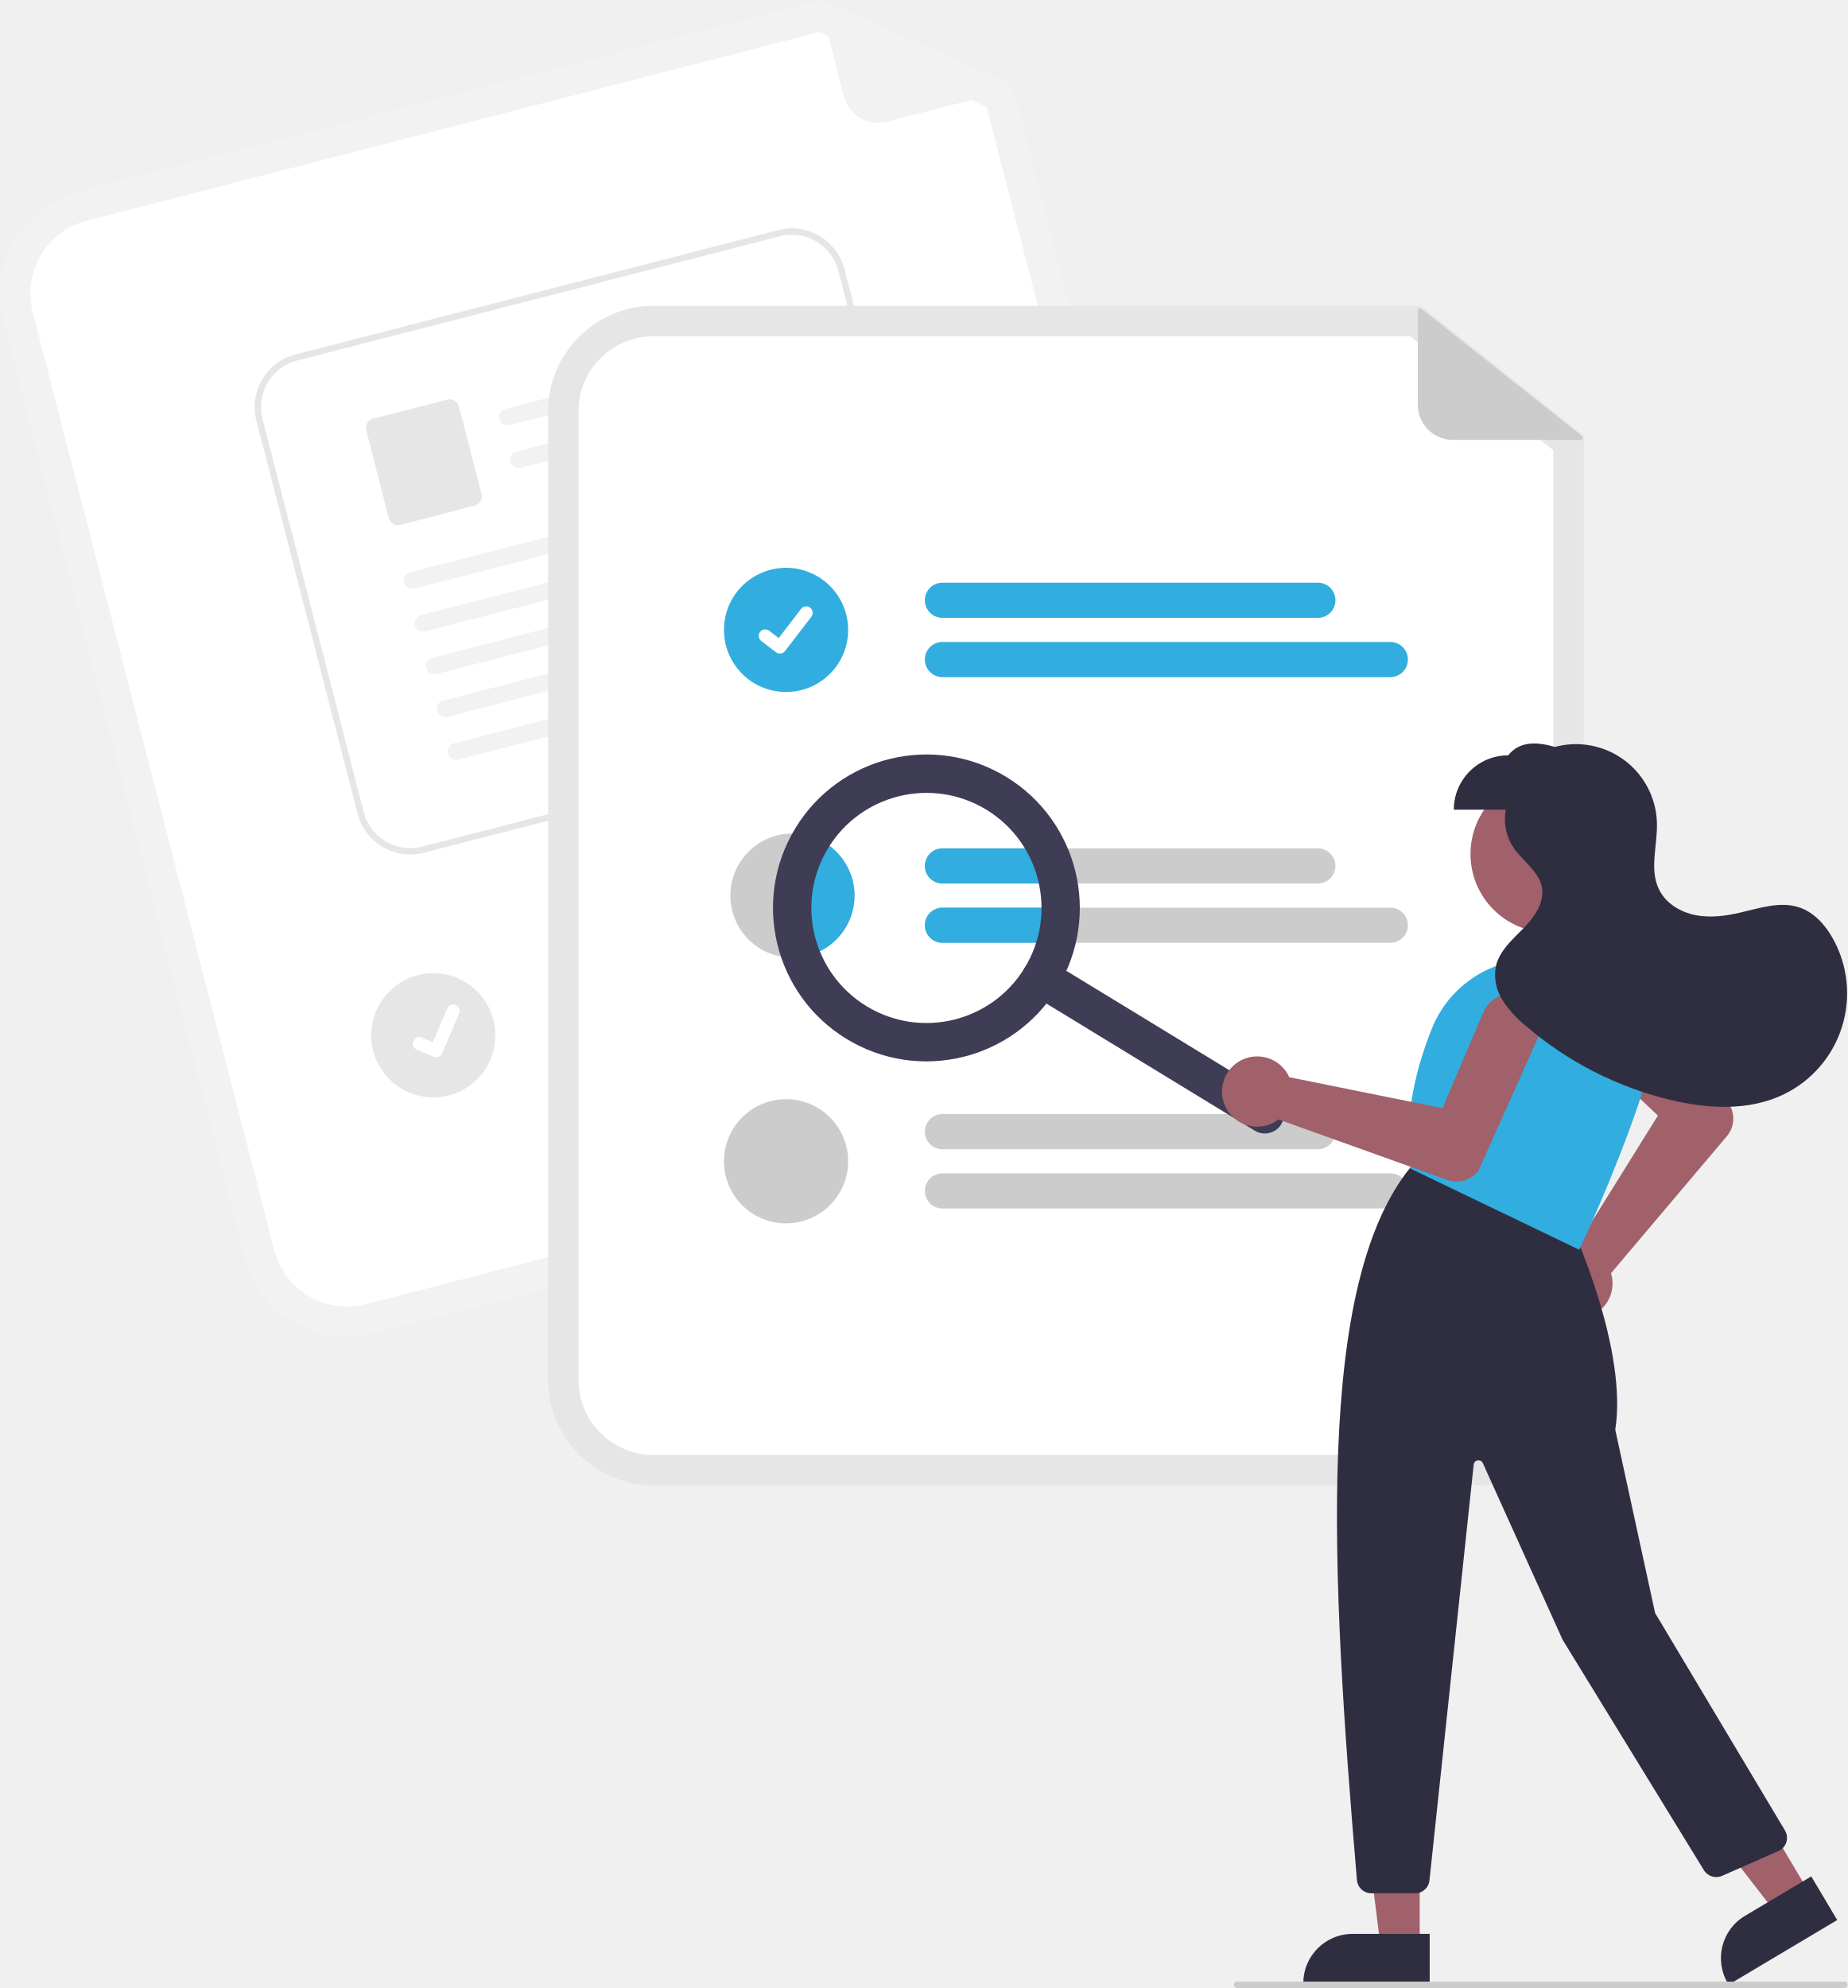
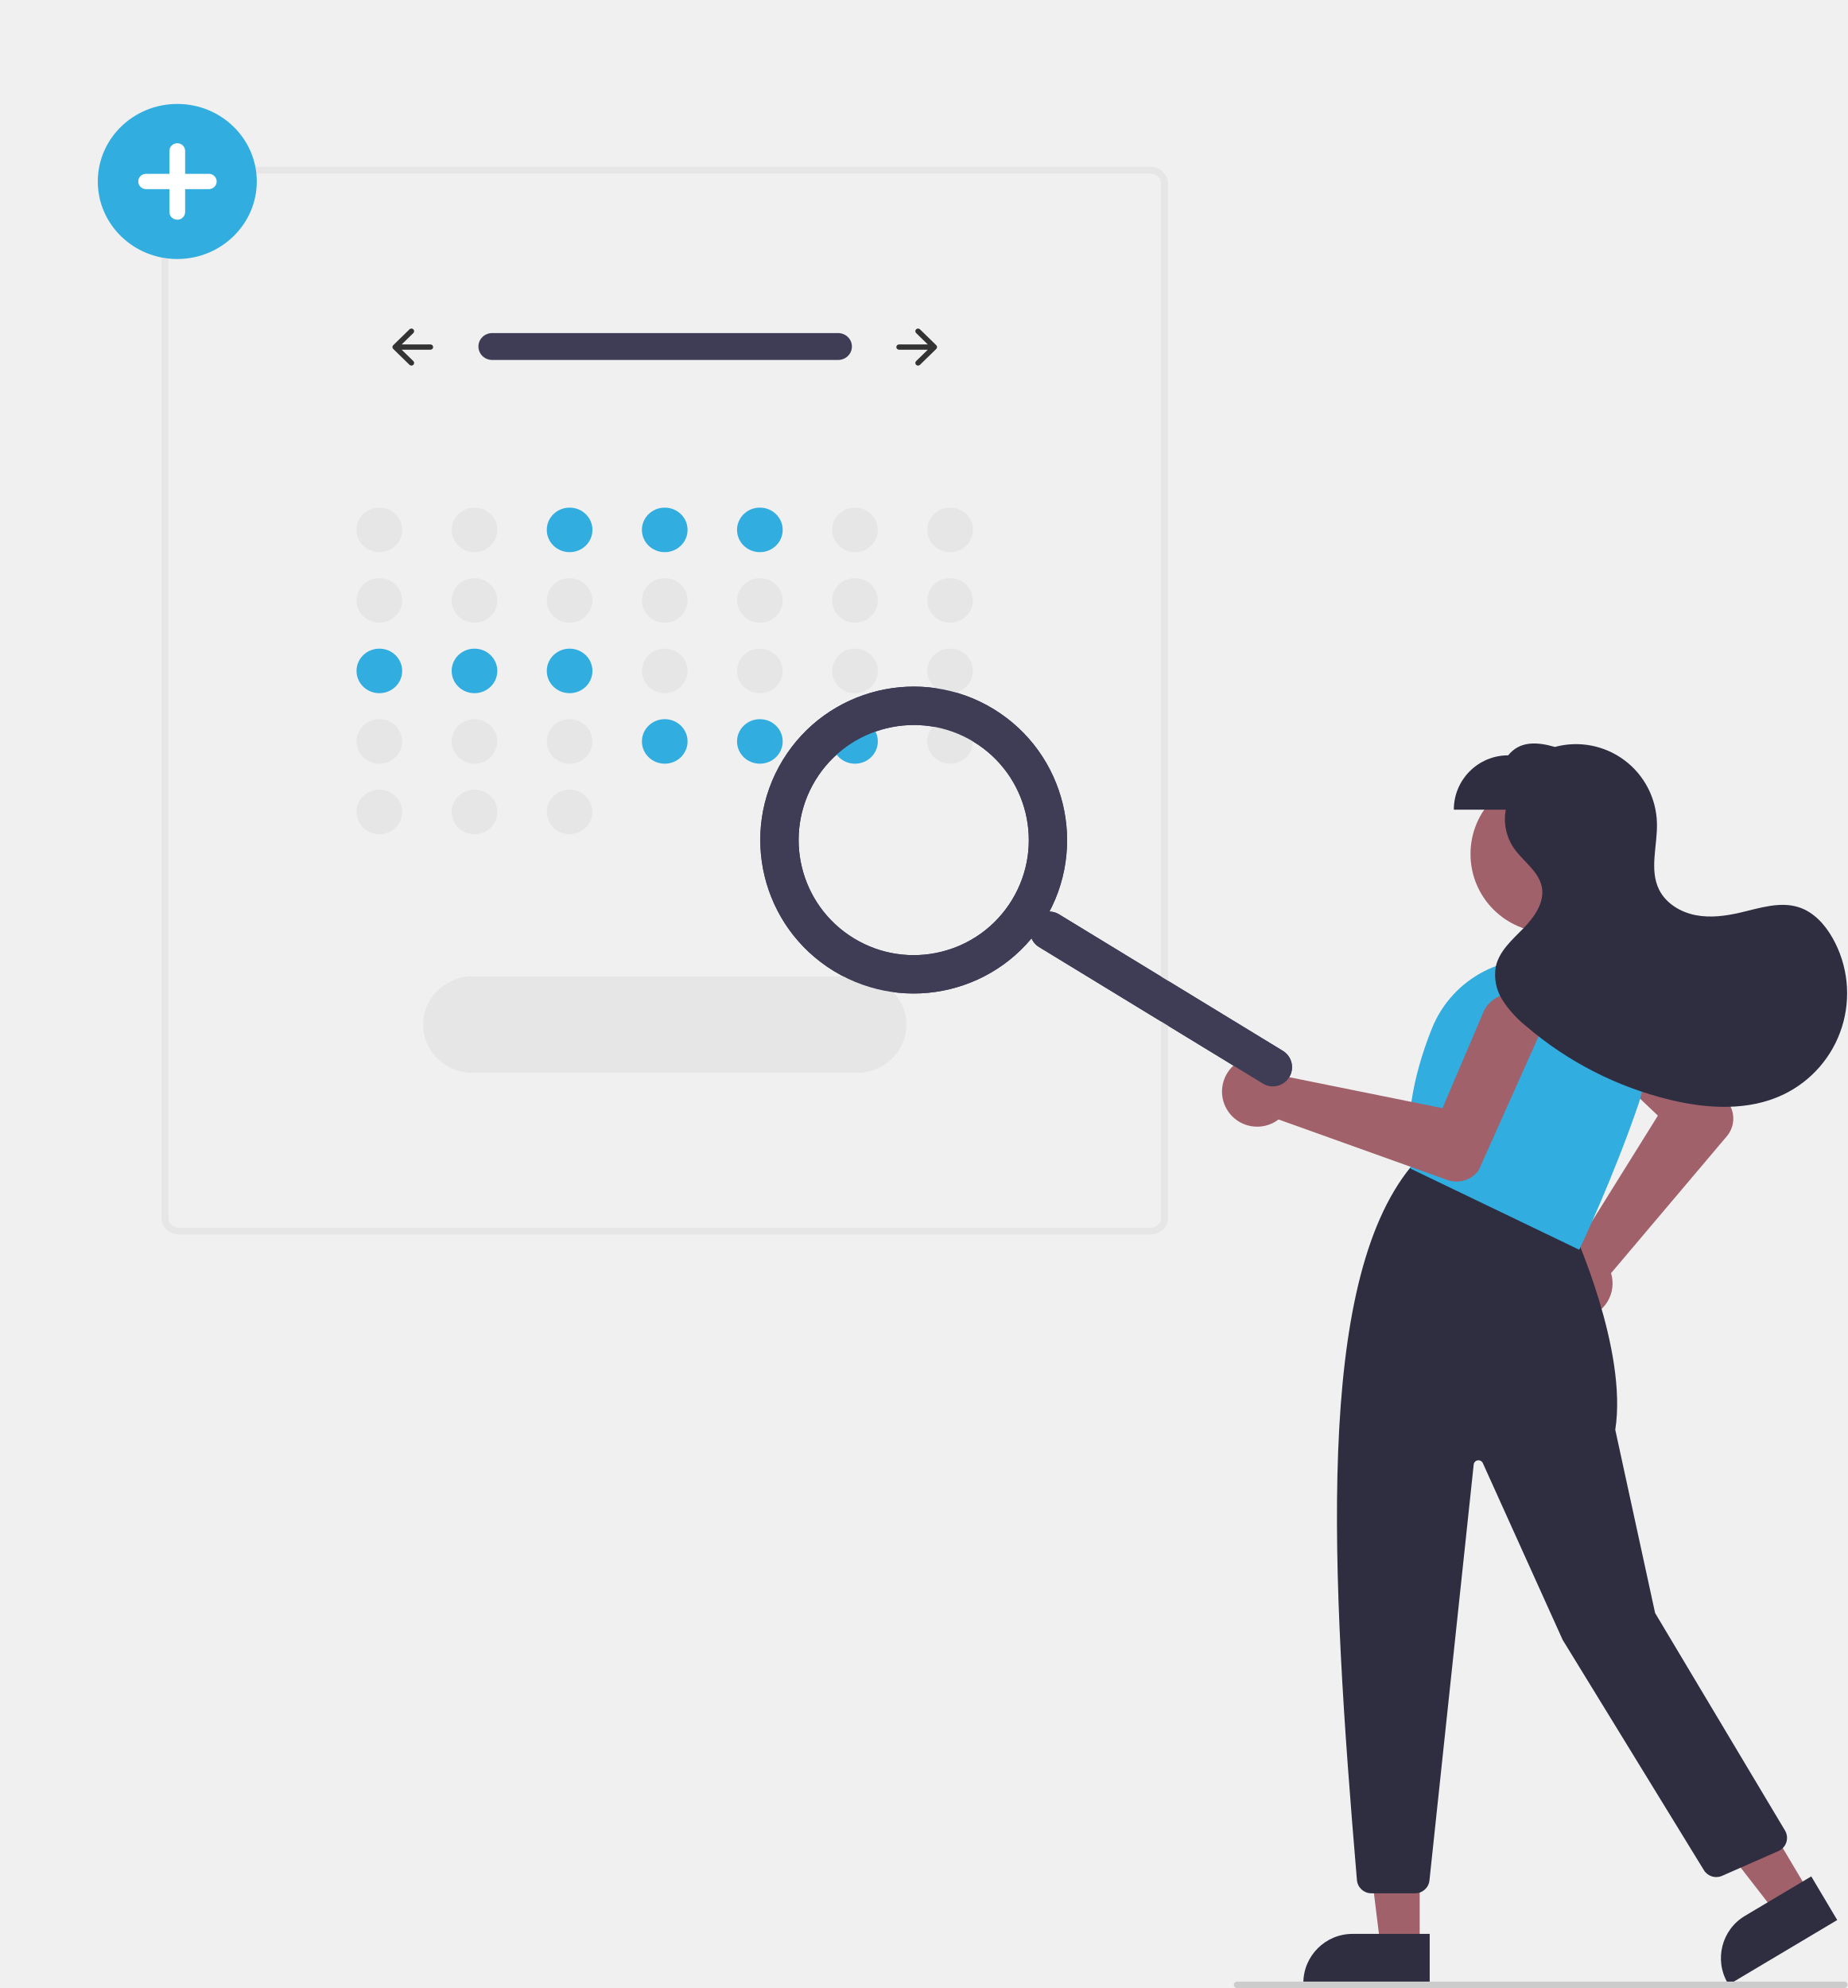
- <svg xmlns="http://www.w3.org/2000/svg" id="b97bb7d6-95f0-447b-bc12-1d70469e6c4d" width="578.001" height="621.926" viewBox="0 0 578.001 621.926">
-   <path d="M677.642,491.897l-249.849,64.339a33.037,33.037,0,0,1-40.187-23.728L312.046,239.081a33.037,33.037,0,0,1,23.728-40.187l232.444-59.857L627.712,165.671l73.658,286.039A33.037,33.037,0,0,1,677.642,491.897Z" transform="translate(-310.9993 -139.0372)" fill="#f2f2f2" />
-   <path d="M338.143,208.094a23.527,23.527,0,0,0-16.897,28.618l75.561,293.427a23.527,23.527,0,0,0,28.618,16.897l249.849-64.339a23.527,23.527,0,0,0,16.897-28.618l-72.517-281.607-52.285-23.406Z" transform="translate(-310.9993 -139.0372)" fill="#fff" />
-   <path d="M627.077,167.185l-38.667,9.957a10.991,10.991,0,0,1-13.384-7.903L567.671,140.68a.687.687,0,0,1,.944-.799l58.57,26.011A.687.687,0,0,1,627.077,167.185Z" transform="translate(-310.9993 -139.0372)" fill="#f2f2f2" />
-   <path d="M606.734,417.765,492.982,447.058a5.495,5.495,0,0,1-2.741-10.644L603.994,407.122a5.495,5.495,0,1,1,2.741,10.644Z" transform="translate(-310.9993 -139.0372)" fill="#ccc" />
-   <path d="M633.312,430.073l-135.705,34.946A5.495,5.495,0,0,1,494.866,454.375l135.705-34.946a5.495,5.495,0,0,1,2.741,10.644Z" transform="translate(-310.9993 -139.0372)" fill="#ccc" />
-   <circle id="a597741b-ffcf-4aba-98b0-6652ef5d57c9" data-name="Ellipse 44" cx="135.555" cy="323.878" r="19.423" fill="#e6e6e6" />
-   <path d="M594.639,366.934,443.564,405.823A17.019,17.019,0,0,1,422.863,393.597l-31.66-122.99a17.019,17.019,0,0,1,12.225-20.701l151.075-38.889a17.019,17.019,0,0,1,20.701,12.225l31.66,122.99A17.019,17.019,0,0,1,594.639,366.934Z" transform="translate(-310.9993 -139.0372)" fill="#fff" />
-   <path d="M594.639,366.934,443.564,405.823A17.019,17.019,0,0,1,422.863,393.597l-31.66-122.99a17.019,17.019,0,0,1,12.225-20.701l151.075-38.889a17.019,17.019,0,0,1,20.701,12.225l31.66,122.99A17.019,17.019,0,0,1,594.639,366.934ZM403.927,251.842a15.017,15.017,0,0,0-10.787,18.266l31.66,122.99a15.017,15.017,0,0,0,18.266,10.787l151.075-38.889a15.017,15.017,0,0,0,10.787-18.266L573.268,223.74a15.017,15.017,0,0,0-18.266-10.787Z" transform="translate(-310.9993 -139.0372)" fill="#e6e6e6" />
-   <path id="b056fd3f-f1a0-44f0-b006-deff0bee637d" data-name="Path 411" d="M546.839,252.371l-76.246,19.627a2.731,2.731,0,0,1-3.308-1.719,2.631,2.631,0,0,1,1.853-3.339l77.613-19.979c3.135,1.589,2.31,4.838.087,5.41Z" transform="translate(-310.9993 -139.0372)" fill="#f2f2f2" />
-   <path id="f1ea6668-a825-428d-96fe-a2c4e1b5a672" data-name="Path 412" d="M550.282,265.745l-76.246,19.627A2.731,2.731,0,0,1,470.728,283.653a2.631,2.631,0,0,1,1.853-3.339l77.613-19.979c3.135,1.589,2.31,4.838.087,5.41Z" transform="translate(-310.9993 -139.0372)" fill="#f2f2f2" />
-   <path id="ee9aa382-a9c9-40d0-8ed3-22ec2dd616d6" data-name="Path 413" d="M459.514,297.229l-23.269,5.99a2.962,2.962,0,0,1-3.603-2.128l-7.069-27.46a2.962,2.962,0,0,1,2.128-3.603l23.269-5.99a2.963,2.963,0,0,1,3.603,2.128l7.069,27.46a2.962,2.962,0,0,1-2.128,3.603Z" transform="translate(-310.9993 -139.0372)" fill="#e6e6e6" />
-   <path id="be954d2b-d8b8-4d26-80a0-a319e99a4b10" data-name="Path 414" d="M557.109,293.185,440.744,323.139a2.731,2.731,0,0,1-3.308-1.719,2.631,2.631,0,0,1,1.853-3.339L557.022,287.775c3.135,1.589,2.31,4.838.087,5.41Z" transform="translate(-310.9993 -139.0372)" fill="#f2f2f2" />
-   <path id="baaae9e4-1b4d-40c2-8a9d-f2abb078b489" data-name="Path 415" d="M560.553,306.563,444.188,336.517a2.731,2.731,0,0,1-3.308-1.719,2.631,2.631,0,0,1,1.853-3.339l117.733-30.306c3.135,1.589,2.31,4.838.087,5.41Z" transform="translate(-310.9993 -139.0372)" fill="#f2f2f2" />
-   <path id="a91bf4c9-37f6-4391-92ed-1882bd0ce21c" data-name="Path 416" d="M563.994,319.932,447.63,349.886a2.731,2.731,0,0,1-3.308-1.719,2.631,2.631,0,0,1,1.853-3.339l117.733-30.306c3.135,1.589,2.31,4.838.087,5.41Z" transform="translate(-310.9993 -139.0372)" fill="#f2f2f2" />
-   <path id="efb98e07-468b-4c85-9a64-ee4cc5493d6f" data-name="Path 417" d="M567.438,333.309,451.073,363.263a2.731,2.731,0,0,1-3.308-1.719,2.631,2.631,0,0,1,1.853-3.339L567.351,327.899c3.135,1.589,2.31,4.838.087,5.41Z" transform="translate(-310.9993 -139.0372)" fill="#f2f2f2" />
-   <path id="aeb1db98-32e5-40b8-ab89-fdad6a3263dc" data-name="Path 418" d="M570.879,346.679,454.515,376.633a2.731,2.731,0,0,1-3.308-1.719,2.631,2.631,0,0,1,1.853-3.339l117.733-30.306c3.135,1.589,2.31,4.838.087,5.41Z" transform="translate(-310.9993 -139.0372)" fill="#f2f2f2" />
-   <path id="be265de5-288f-49a7-867d-c42e7cdbf4db" data-name="Path 395" d="M447.987,469.723a2.014,2.014,0,0,1-1.274-.088l-.025-.01L441.397,467.382a2.029,2.029,0,1,1,1.587-3.734l3.429,1.458,4.493-10.569a2.028,2.028,0,0,1,2.659-1.073l.001 0-.027.069.028-.069a2.03,2.03,0,0,1,1.072,2.66l-5.286,12.427a2.029,2.029,0,0,1-1.365,1.168Z" transform="translate(-310.9993 -139.0372)" fill="#fff" />
-   <path d="M773.475,603.715h-258a33.037,33.037,0,0,1-33-33v-303a33.037,33.037,0,0,1,33-33H755.501l50.973,40.629V570.715A33.037,33.037,0,0,1,773.475,603.715Z" transform="translate(-310.9993 -139.0372)" fill="#e6e6e6" />
-   <path d="M515.474,244.215a23.527,23.527,0,0,0-23.5,23.5v303a23.527,23.527,0,0,0,23.5,23.5h258a23.527,23.527,0,0,0,23.5-23.5V279.92l-44.796-35.706Z" transform="translate(-310.9993 -139.0372)" fill="#fff" />
-   <path d="M723.294,332.319H605.83a5.495,5.495,0,0,1,0-10.991H723.294a5.495,5.495,0,1,1,0,10.991Z" transform="translate(-310.9993 -139.0372)" fill="#31ade0" />
-   <path d="M745.962,350.866H605.83a5.495,5.495,0,0,1,0-10.991H745.962a5.495,5.495,0,1,1,0,10.991Z" transform="translate(-310.9993 -139.0372)" fill="#31ade0" />
-   <path d="M723.294,404.443h-117.46a5.495,5.495,0,1,0,0,10.99h117.46a5.495,5.495,0,0,0,0-10.99Z" transform="translate(-310.9993 -139.0372)" fill="#ccc" />
-   <path d="M745.964,422.993H605.834a5.495,5.495,0,1,0,0,10.99H745.964a5.495,5.495,0,0,0,0-10.99Z" transform="translate(-310.9993 -139.0372)" fill="#ccc" />
-   <path d="M723.294,498.554H605.83a5.495,5.495,0,0,1,0-10.991H723.294a5.495,5.495,0,1,1,0,10.991Z" transform="translate(-310.9993 -139.0372)" fill="#ccc" />
-   <path d="M745.962,517.101H605.83a5.495,5.495,0,0,1,0-10.991H745.962a5.495,5.495,0,1,1,0,10.991Z" transform="translate(-310.9993 -139.0372)" fill="#ccc" />
-   <circle id="abdb8e2f-a218-463c-85f4-c869fef49971" data-name="Ellipse 44" cx="245.916" cy="197.06" r="19.423" fill="#31ade0" />
-   <path id="ba7dbbd6-0052-44b1-a552-47a8298b8d3e" data-name="Path 395" d="M554.99,343.506a2.014,2.014,0,0,1-1.212-.403l-.022-.016-4.565-3.492a2.029,2.029,0,1,1,2.468-3.22l2.957,2.267,6.987-9.115a2.028,2.028,0,0,1,2.843-.376l.001 0-.043.06.045-.06a2.03,2.03,0,0,1,.375,2.843l-8.218,10.716a2.029,2.029,0,0,1-1.613.791Z" transform="translate(-310.9993 -139.0372)" fill="#fff" />
-   <path d="M578.334,419.213a19.423,19.423,0,0,1-19.42,19.43,4.176,4.176,0,0,1-.5-.02,19.422,19.422,0,1,1,19.92-19.41Z" transform="translate(-310.9993 -139.0372)" fill="#ccc" />
-   <circle id="e4a71040-498e-4958-ad41-c2d79154b8f7" data-name="Ellipse 44" cx="245.916" cy="363.295" r="19.423" fill="#ccc" />
-   <path d="M805.482,276.651h-39.929a10.991,10.991,0,0,1-10.991-10.991v-29.491a.687.687,0,0,1,1.113-.538l50.233,39.795A.687.687,0,0,1,805.482,276.651Z" transform="translate(-310.9993 -139.0372)" fill="#ccc" />
-   <path d="M578.334,419.213a19.423,19.423,0,0,1-19.42,19.43,4.176,4.176,0,0,1-.5-.02,42.051,42.051,0,0,1,3.77-38.56A19.433,19.433,0,0,1,578.334,419.213Z" transform="translate(-310.9993 -139.0372)" fill="#31ade0" />
-   <path d="M600.334,409.943a5.51,5.51,0,0,1,5.5-5.5h29.27a41.573,41.573,0,0,1,3.61,10.99H605.834A5.501,5.501,0,0,1,600.334,409.943Z" transform="translate(-310.9993 -139.0372)" fill="#31ade0" />
-   <path d="M639.394,422.993a41.924,41.924,0,0,1-1.46,10.99h-32.1a5.495,5.495,0,1,1,0-10.99Z" transform="translate(-310.9993 -139.0372)" fill="#31ade0" />
-   <path d="M711.816,490.77a6,6,0,0,1-8.247,1.998l-70.005-42.7a6,6,0,0,1,6.249-10.245l70.005,42.7A6,6,0,0,1,711.816,490.77Z" transform="translate(-310.9993 -139.0372)" fill="#3f3d56" />
-   <path d="M641.811,448.07a48,48,0,1,1-15.983-65.974A48.054,48.054,0,0,1,641.811,448.07Zm-71.712-43.742a36,36,0,1,0,49.48-11.987A36.041,36.041,0,0,0,570.099,404.328Z" transform="translate(-310.9993 -139.0372)" fill="#3f3d56" />
-   <circle cx="484.603" cy="267.173" r="24.561" fill="#a0616a" />
-   <path d="M794.015,543.901a11.002,11.002,0,0,1,8.323-14.151,10.468,10.468,0,0,1,1.459-.18l25.872-41.523L806.036,465.58a9.432,9.432,0,1,1,13.121-13.553L851.786,484.201l.066.08a8.545,8.545,0,0,1-.594,10.185l-36.25,42.873a10.301,10.301,0,0,1,.27,1.046,11.003,11.003,0,0,1-9.875,13.116q-.468.041-.932.041A11.037,11.037,0,0,1,794.015,543.901Z" transform="translate(-310.9993 -139.0372)" fill="#a0616a" />
-   <polygon points="444.151 609.001 431.891 609 426.059 561.712 444.153 561.713 444.151 609.001" fill="#a0616a" />
-   <path d="M758.277,759.922l-39.531-.001v-.5a15.386,15.386,0,0,1,15.386-15.386h.001l24.144.001Z" transform="translate(-310.9993 -139.0372)" fill="#2f2e41" />
-   <polygon points="566.007 592.05 555.473 598.322 526.268 560.676 541.815 551.419 566.007 592.05" fill="#a0616a" />
-   <path d="M885.772,739.699l-33.966,20.223-.256-.43a15.386,15.386,0,0,1,5.348-21.092l.001-.001,20.745-12.352Z" transform="translate(-310.9993 -139.0372)" fill="#2f2e41" />
-   <path d="M735.512,727.213c-8.213-96.706-13.099-186.545,16.924-223.193l.232-.284,50.526,20.211.083.181c.17.371,16.974,37.333,13.054,62.194L828.794,643.649l40.636,68.041A4.501,4.501,0,0,1,867.379,718.118l-17.659,7.77a4.521,4.521,0,0,1-5.648-1.766l-44.204-72.08-24.968-55.286a1.5,1.5,0,0,0-2.859.459L758.201,727.311a4.492,4.492,0,0,1-4.475,4.024H739.998A4.53,4.53,0,0,1,735.512,727.213Z" transform="translate(-310.9993 -139.0372)" fill="#2f2e41" />
-   <path d="M752.606,504.786l-.241-.115-.038-.265c-1.887-13.21.347-27.888,6.64-43.625a34.636,34.636,0,0,1,40.202-20.743h0a34.594,34.594,0,0,1,22.061,16.964,34.221,34.221,0,0,1,2.373,27.425c-7.934,23.2-18.226,44.907-18.329,45.124l-.216.453Z" transform="translate(-310.9993 -139.0372)" fill="#31ade0" />
-   <path d="M697.48,471.883A11.002,11.002,0,0,1,713.65,474.722a10.469,10.469,0,0,1,.679,1.304l47.954,9.692,12.768-30.004a9.432,9.432,0,1,1,17.289,7.544l-18.71,41.83-.052.09a8.545,8.545,0,0,1-9.748,3.01L710.978,489.247a10.303,10.303,0,0,1-.885.619,11.003,11.003,0,0,1-15.744-4.657q-.202-.424-.365-.859A11.037,11.037,0,0,1,697.48,471.883Z" transform="translate(-310.9993 -139.0372)" fill="#a0616a" />
-   <path d="M884.331,432.512c-2.366-4.192-5.812-8.031-10.369-9.581-5.885-2.001-12.257.13-18.307,1.552-4.662,1.096-9.532,1.767-14.23.842-4.698-.925-9.23-3.659-11.368-7.944-3.145-6.304-.496-13.821-.687-20.863a25.334,25.334,0,0,0-31.923-23.811c-5.793-1.672-11.039-1.827-14.623,2.627a17,17,0,0,0-17,17h16.255a16.15,16.15,0,0,0,2.454,11.931c2.87,4.216,7.859,7.266,8.82,12.274.931,4.854-2.368,9.459-5.829,12.987-3.46,3.528-7.475,7.024-8.556,11.846a14.689,14.689,0,0,0,2.104,10.565,34.403,34.403,0,0,0,7.386,8.136,108.402,108.402,0,0,0,45.038,23.04c11.704,2.818,24.506,3.548,35.371-1.635a35.126,35.126,0,0,0,15.465-48.967Z" transform="translate(-310.9993 -139.0372)" fill="#2f2e41" />
-   <path d="M888.001,760.963h-190a1,1,0,0,1,0-2h190a1,1,0,0,1,0,2Z" transform="translate(-310.9993 -139.0372)" fill="#ccc" />
+ <svg xmlns="http://www.w3.org/2000/svg" xmlns:xlink="http://www.w3.org/1999/xlink" id="b97bb7d6-95f0-447b-bc12-1d70469e6c4d" width="578.001" height="621.926" viewBox="0 0 578.001 621.926" version="1.1">
+   <defs id="defs202" />
+   <path d="m 403.33,336.989 a 6,6 0 0 1 -8.247,1.998 l -70.005,-42.7 a 6,6 0 0 1 6.249,-10.245 l 70.005,42.7 a 6,6 0 0 1 1.998,8.247 z" fill="#3f3d56" id="path173" />
+   <g id="g855">
+     <path d="m 326.833,287.797 a 48,48 0 1 1 -15.983,-65.974 48.054,48.054 0 0 1 15.983,65.974 z M 255.121,244.055 a 36,36 0 1 0 49.48,-11.987 36.041,36.041 0 0 0 -49.48,11.987 z" fill="#3f3d56" id="path175" />
+   </g>
+   <circle cx="484.603" cy="267.173" r="24.561" fill="#a0616a" id="circle177" />
+   <path d="M794.015,543.901a11.002,11.002,0,0,1,8.323-14.151,10.468,10.468,0,0,1,1.459-.18l25.872-41.523L806.036,465.58a9.432,9.432,0,1,1,13.121-13.553L851.786,484.201l.066.08a8.545,8.545,0,0,1-.594,10.185l-36.25,42.873a10.301,10.301,0,0,1,.27,1.046,11.003,11.003,0,0,1-9.875,13.116q-.468.041-.932.041A11.037,11.037,0,0,1,794.015,543.901Z" transform="translate(-310.9993 -139.0372)" fill="#a0616a" id="path179" />
+   <polygon points="444.151 609.001 431.891 609 426.059 561.712 444.153 561.713 444.151 609.001" fill="#a0616a" id="polygon181" />
+   <path d="M758.277,759.922l-39.531-.001v-.5a15.386,15.386,0,0,1,15.386-15.386h.001l24.144.001Z" transform="translate(-310.9993 -139.0372)" fill="#2f2e41" id="path183" />
+   <polygon points="566.007 592.05 555.473 598.322 526.268 560.676 541.815 551.419 566.007 592.05" fill="#a0616a" id="polygon185" />
+   <path d="M885.772,739.699l-33.966,20.223-.256-.43a15.386,15.386,0,0,1,5.348-21.092l.001-.001,20.745-12.352Z" transform="translate(-310.9993 -139.0372)" fill="#2f2e41" id="path187" />
+   <path d="M735.512,727.213c-8.213-96.706-13.099-186.545,16.924-223.193l.232-.284,50.526,20.211.083.181c.17.371,16.974,37.333,13.054,62.194L828.794,643.649l40.636,68.041A4.501,4.501,0,0,1,867.379,718.118l-17.659,7.77a4.521,4.521,0,0,1-5.648-1.766l-44.204-72.08-24.968-55.286a1.5,1.5,0,0,0-2.859.459L758.201,727.311a4.492,4.492,0,0,1-4.475,4.024H739.998A4.53,4.53,0,0,1,735.512,727.213Z" transform="translate(-310.9993 -139.0372)" fill="#2f2e41" id="path189" />
+   <path d="M752.606,504.786l-.241-.115-.038-.265c-1.887-13.21.347-27.888,6.64-43.625a34.636,34.636,0,0,1,40.202-20.743h0a34.594,34.594,0,0,1,22.061,16.964,34.221,34.221,0,0,1,2.373,27.425c-7.934,23.2-18.226,44.907-18.329,45.124l-.216.453Z" transform="translate(-310.9993 -139.0372)" fill="#31ade0" id="path191" />
+   <path d="M697.48,471.883A11.002,11.002,0,0,1,713.65,474.722a10.469,10.469,0,0,1,.679,1.304l47.954,9.692,12.768-30.004a9.432,9.432,0,1,1,17.289,7.544l-18.71,41.83-.052.09a8.545,8.545,0,0,1-9.748,3.01L710.978,489.247a10.303,10.303,0,0,1-.885.619,11.003,11.003,0,0,1-15.744-4.657q-.202-.424-.365-.859A11.037,11.037,0,0,1,697.48,471.883Z" transform="translate(-310.9993 -139.0372)" fill="#a0616a" id="path193" />
+   <path d="M884.331,432.512c-2.366-4.192-5.812-8.031-10.369-9.581-5.885-2.001-12.257.13-18.307,1.552-4.662,1.096-9.532,1.767-14.23.842-4.698-.925-9.23-3.659-11.368-7.944-3.145-6.304-.496-13.821-.687-20.863a25.334,25.334,0,0,0-31.923-23.811c-5.793-1.672-11.039-1.827-14.623,2.627a17,17,0,0,0-17,17h16.255a16.15,16.15,0,0,0,2.454,11.931c2.87,4.216,7.859,7.266,8.82,12.274.931,4.854-2.368,9.459-5.829,12.987-3.46,3.528-7.475,7.024-8.556,11.846a14.689,14.689,0,0,0,2.104,10.565,34.403,34.403,0,0,0,7.386,8.136,108.402,108.402,0,0,0,45.038,23.04c11.704,2.818,24.506,3.548,35.371-1.635a35.126,35.126,0,0,0,15.465-48.967Z" transform="translate(-310.9993 -139.0372)" fill="#2f2e41" id="path195" />
+   <path d="M888.001,760.963h-190a1,1,0,0,1,0-2h190a1,1,0,0,1,0,2Z" transform="translate(-310.9993 -139.0372)" fill="#ccc" id="path197" />
+   <path d="M 359.983,386.226 H 55.94 a 5.448,5.314 0 0 1 -5.442,-5.308 V 57.488 a 5.448,5.314 0 0 1 5.442,-5.308 H 359.983 a 5.448,5.314 0 0 1 5.442,5.308 V 380.918 a 5.448,5.314 0 0 1 -5.442,5.308 z M 55.94,54.303 a 3.269,3.188 0 0 0 -3.265,3.185 V 380.918 a 3.269,3.188 0 0 0 3.265,3.185 H 359.983 a 3.269,3.188 0 0 0 3.265,-3.185 V 57.488 a 3.269,3.188 0 0 0 -3.265,-3.185 z" fill="#e6e6e6" id="path38" style="stroke-width:0.717" />
+   <ellipse cx="118.68" cy="165.771" fill="#e6e6e6" id="circle40" rx="7.142" ry="6.966" style="stroke-width:0.717" />
+   <ellipse cx="148.441" cy="165.771" fill="#e6e6e6" id="circle42" rx="7.142" ry="6.966" style="stroke-width:0.717" />
+   <ellipse cx="178.201" cy="165.771" fill="#31ade0" id="circle44" rx="7.142" ry="6.966" style="stroke-width:0.717" />
+   <ellipse cx="207.961" cy="165.771" fill="#31ade0" id="circle46" rx="7.142" ry="6.966" style="stroke-width:0.717" />
+   <ellipse cx="237.722" cy="165.771" fill="#31ade0" id="circle48" rx="7.142" ry="6.966" style="stroke-width:0.717" />
+   <ellipse cx="267.482" cy="165.771" fill="#e6e6e6" id="circle50" rx="7.142" ry="6.966" style="stroke-width:0.717" />
+   <ellipse cx="297.242" cy="165.771" fill="#e6e6e6" id="circle52" rx="7.142" ry="6.966" style="stroke-width:0.717" />
+   <ellipse cx="118.68" cy="187.831" fill="#e6e6e6" id="circle54" rx="7.142" ry="6.966" style="stroke-width:0.717" />
+   <ellipse cx="148.441" cy="187.831" fill="#e6e6e6" id="circle56" rx="7.142" ry="6.966" style="stroke-width:0.717" />
+   <ellipse cx="178.201" cy="187.831" fill="#e6e6e6" id="circle58" rx="7.142" ry="6.966" style="stroke-width:0.717" />
+   <ellipse cx="207.961" cy="187.831" fill="#e6e6e6" id="circle60" rx="7.142" ry="6.966" style="stroke-width:0.717" />
+   <ellipse cx="237.722" cy="187.831" fill="#e6e6e6" id="circle62" rx="7.142" ry="6.966" style="stroke-width:0.717" />
+   <ellipse cx="267.482" cy="187.831" fill="#e6e6e6" id="circle64" rx="7.142" ry="6.966" style="stroke-width:0.717" />
+   <ellipse cx="297.242" cy="187.831" fill="#e6e6e6" id="circle66" rx="7.142" ry="6.966" style="stroke-width:0.717" />
+   <ellipse cx="118.68" cy="209.89" fill="#31ade0" id="circle68" rx="7.142" ry="6.966" style="stroke-width:0.717" />
+   <ellipse cx="148.441" cy="209.89" fill="#31ade0" id="circle70" rx="7.142" ry="6.966" style="stroke-width:0.717" />
+   <ellipse cx="178.201" cy="209.89" fill="#31ade0" id="circle72" rx="7.142" ry="6.966" style="stroke-width:0.717" />
+   <ellipse cx="207.961" cy="209.89" fill="#e6e6e6" id="circle74" rx="7.142" ry="6.966" style="stroke-width:0.717" />
+   <ellipse cx="237.722" cy="209.89" fill="#e6e6e6" id="circle76" rx="7.142" ry="6.966" style="stroke-width:0.717" />
+   <ellipse cx="267.482" cy="209.89" fill="#e6e6e6" id="circle78" rx="7.142" ry="6.966" style="stroke-width:0.717" />
+   <ellipse cx="297.242" cy="209.89" fill="#e6e6e6" id="circle80" rx="7.142" ry="6.966" style="stroke-width:0.717" />
+   <ellipse cx="118.68" cy="231.95" fill="#e6e6e6" id="circle82" rx="7.142" ry="6.966" style="stroke-width:0.717" />
+   <ellipse cx="148.441" cy="231.95" fill="#e6e6e6" id="circle84" rx="7.142" ry="6.966" style="stroke-width:0.717" />
+   <ellipse cx="118.68" cy="254.009" fill="#e6e6e6" id="circle86" rx="7.142" ry="6.966" style="stroke-width:0.717" />
+   <ellipse cx="148.441" cy="254.009" fill="#e6e6e6" id="circle88" rx="7.142" ry="6.966" style="stroke-width:0.717" />
+   <ellipse cx="178.201" cy="254.009" fill="#e6e6e6" id="circle90" rx="7.142" ry="6.966" style="stroke-width:0.717" />
+   <ellipse cx="178.201" cy="231.95" fill="#e6e6e6" id="circle92" rx="7.142" ry="6.966" style="stroke-width:0.717" />
+   <ellipse cx="207.961" cy="231.95" fill="#31ade0" id="circle94" rx="7.142" ry="6.966" style="stroke-width:0.717" />
+   <ellipse cx="237.722" cy="231.95" fill="#31ade0" id="circle96" rx="7.142" ry="6.966" style="stroke-width:0.717" />
+   <ellipse cx="267.482" cy="231.95" fill="#31ade0" id="circle98" rx="7.142" ry="6.966" style="stroke-width:0.717" />
+   <ellipse cx="297.242" cy="231.95" fill="#e6e6e6" id="circle100" rx="7.142" ry="6.966" style="stroke-width:0.717" />
+   <path id="a332a05d-d774-4fd2-8531-ab97682a63e9" data-name="Path 40" d="m 153.893,104.196 a 4.315,4.209 0 0 0 0,8.416 h 108.182 a 4.315,4.209 0 1 0 0.142,-8.416 q -0.071,-0.001 -0.142,0 z" fill="#3f3d56" style="stroke-width:0.717" />
+   <path d="m 286.609,103.024 a 0.849,0.828 0 0 0 0,1.171 l 3.645,3.555 h -8.988 a 0.849,0.828 0 0 0 0,1.656 h 8.988 l -3.645,3.555 a 0.849,0.828 0 1 0 1.201,1.171 l 5.094,-4.968 a 0.849,0.828 0 0 0 0,-1.171 l -5.094,-4.968 a 0.849,0.828 0 0 0 -1.201,0 z" fill="#e6e6e6" id="path103" style="stroke-width:0.717;fill:#333333" />
+   <path d="m 129.314,103.024 a 0.849,0.828 0 0 1 0,1.171 l -3.645,3.555 h 8.988 a 0.849,0.828 0 1 1 0,1.656 h -8.988 l 3.645,3.555 a 0.849,0.828 0 0 1 -1.201,1.171 l -5.094,-4.968 a 0.849,0.828 0 0 1 0,-1.171 l 5.094,-4.968 a 0.849,0.828 0 0 1 1.201,0 z" fill="#e6e6e6" id="path105" style="stroke-width:0.717;fill:#333333" />
+   <path d="m 147.846,305.437 a 15.475,15.093 0 1 0 0,30.187 h 120.232 a 15.475,15.093 0 1 0 0,-30.187 z" fill="#e6e6e6" id="path107" style="stroke-width:0.717" />
+   <path d="M 55.466,81.03 A 24.869,24.255 0 1 1 80.335,56.774 24.898,24.283 0 0 1 55.466,81.03 Z" fill="#31ade0" id="path109" style="stroke-width:0.717" />
+   <path d="m 65.279,54.382 h -7.36 v -7.178 a 2.453,2.393 0 1 0 -4.906,0 v 7.178 h -7.36 a 2.453,2.393 0 0 0 0,4.785 h 7.36 v 7.178 a 2.453,2.393 0 0 0 4.906,0 v -7.178 h 7.36 a 2.453,2.393 0 1 0 0,-4.785 z" fill="#ffffff" id="path111" style="stroke-width:0.717" />
+   <use x="0" y="0" xlink:href="#g855" id="use857" />
+   <use x="0" y="0" xlink:href="#path173" id="use859" />
</svg>
